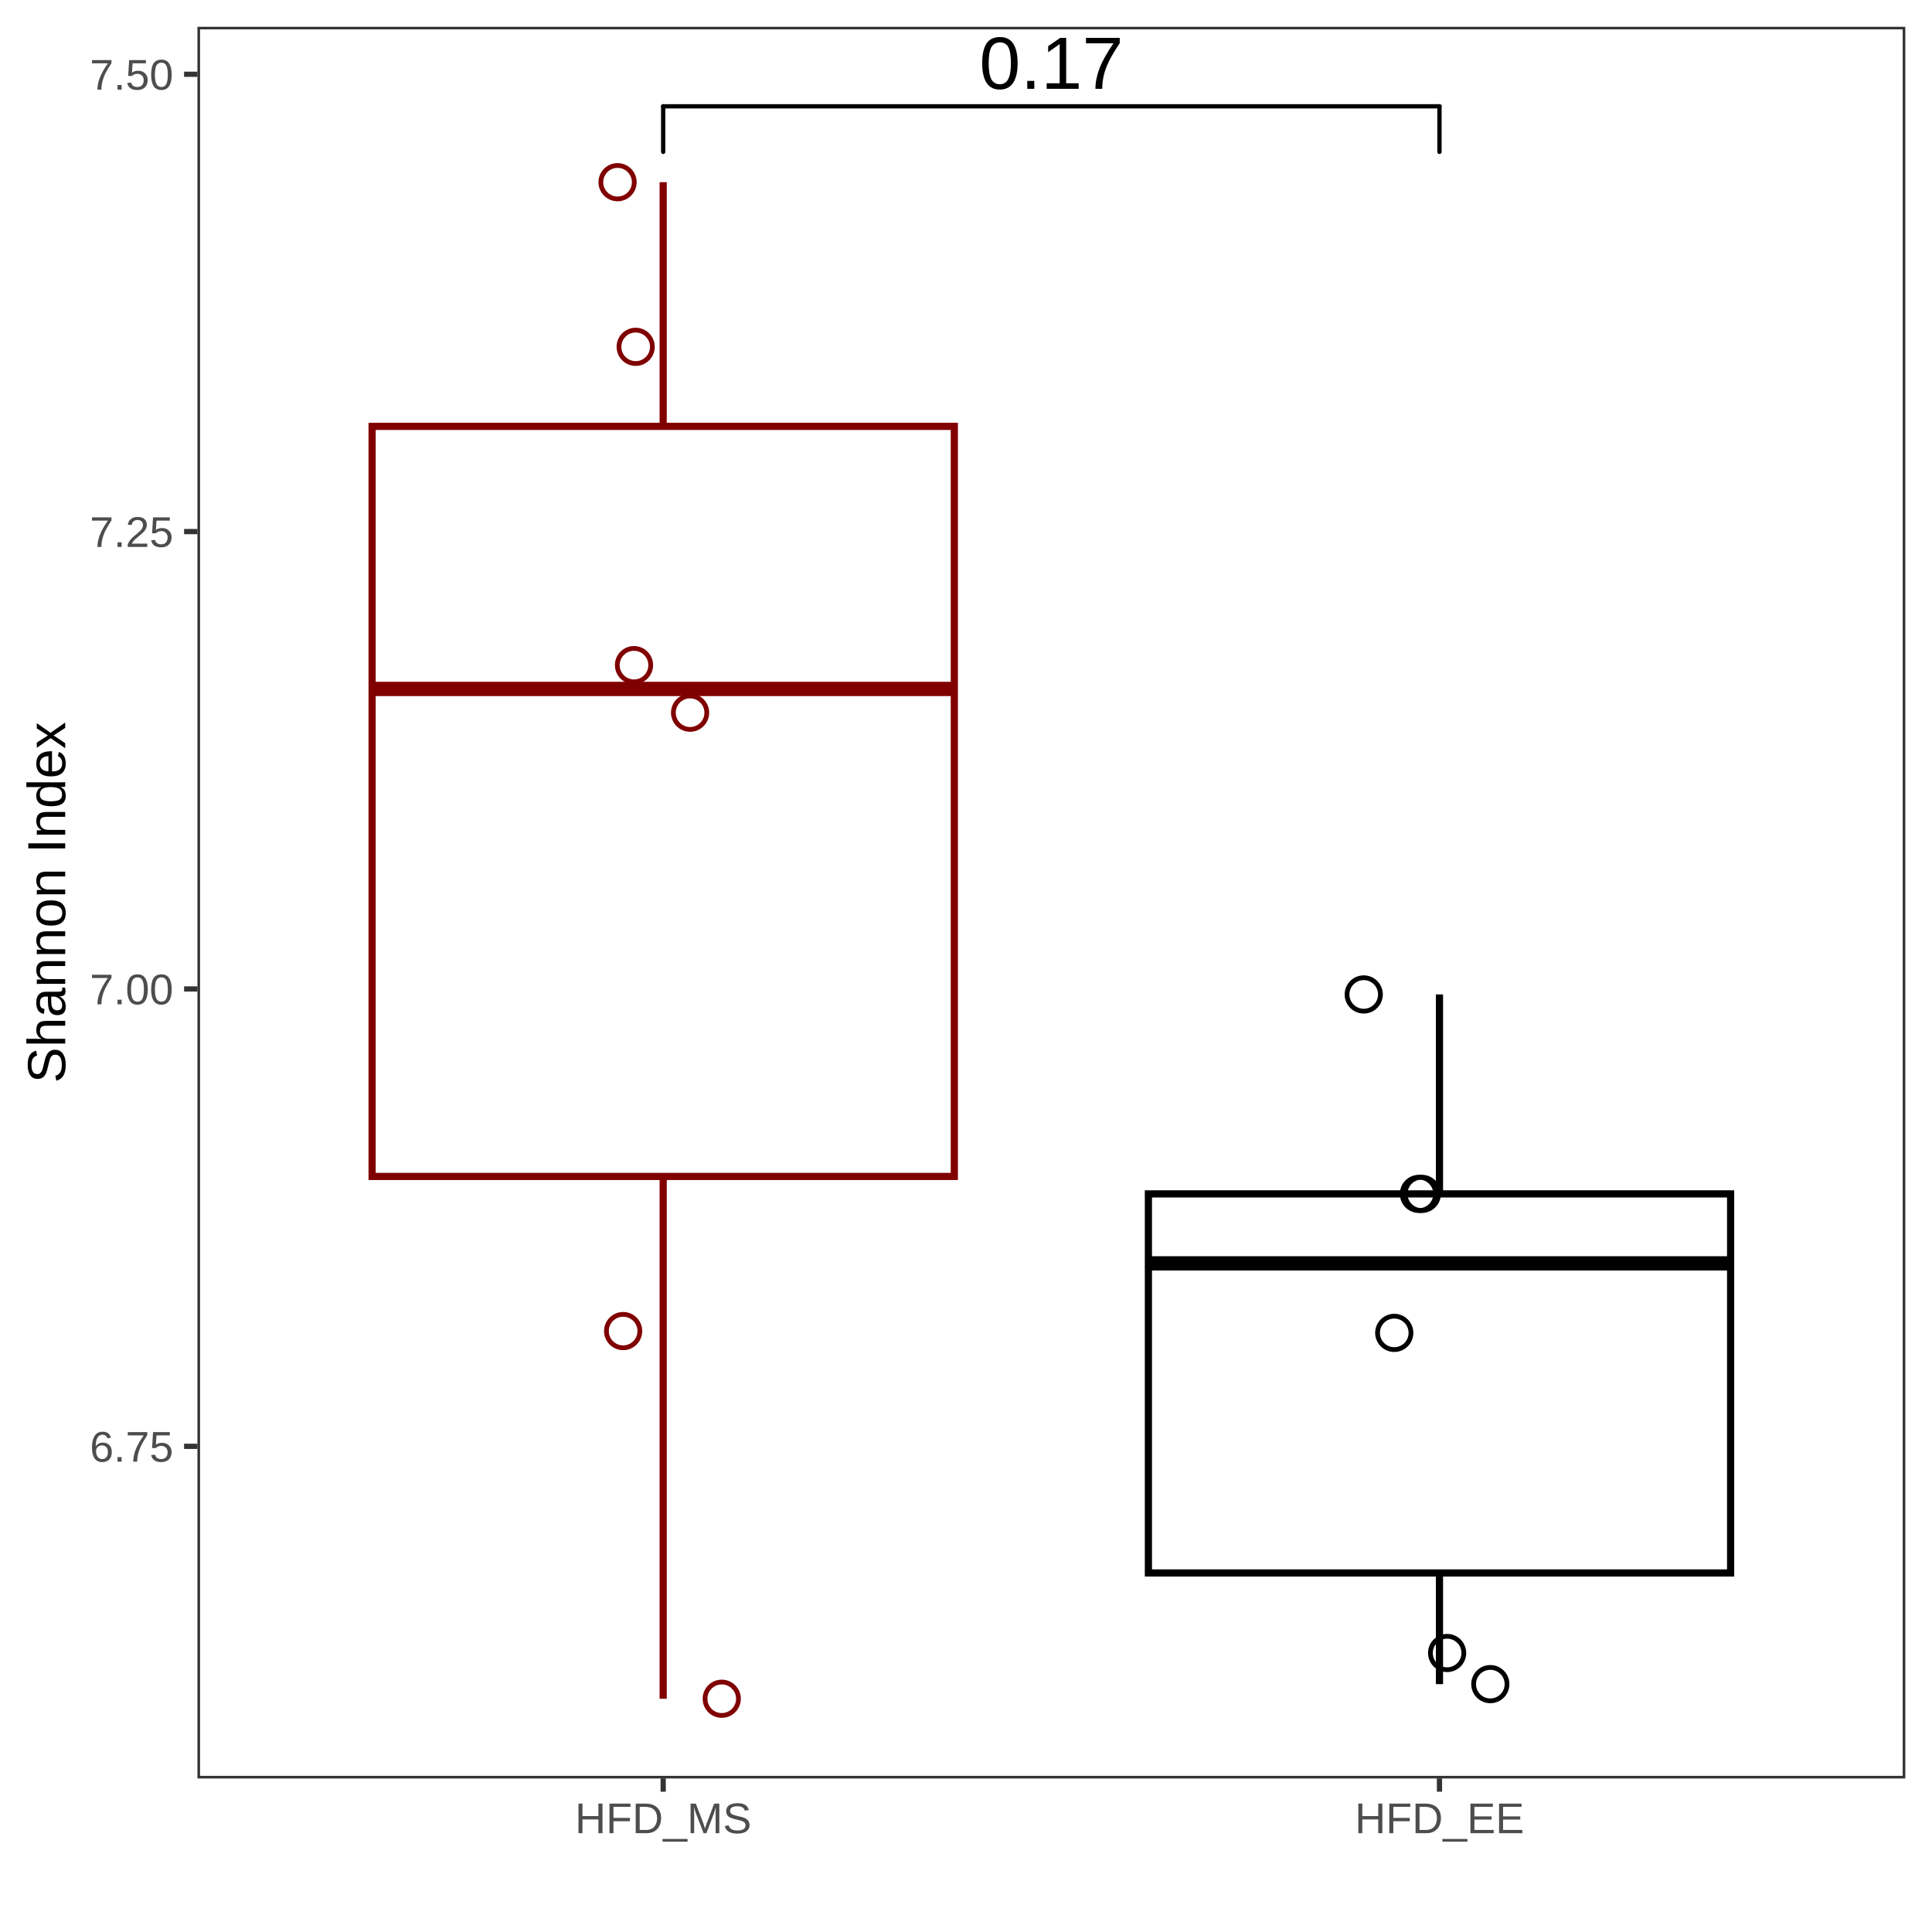
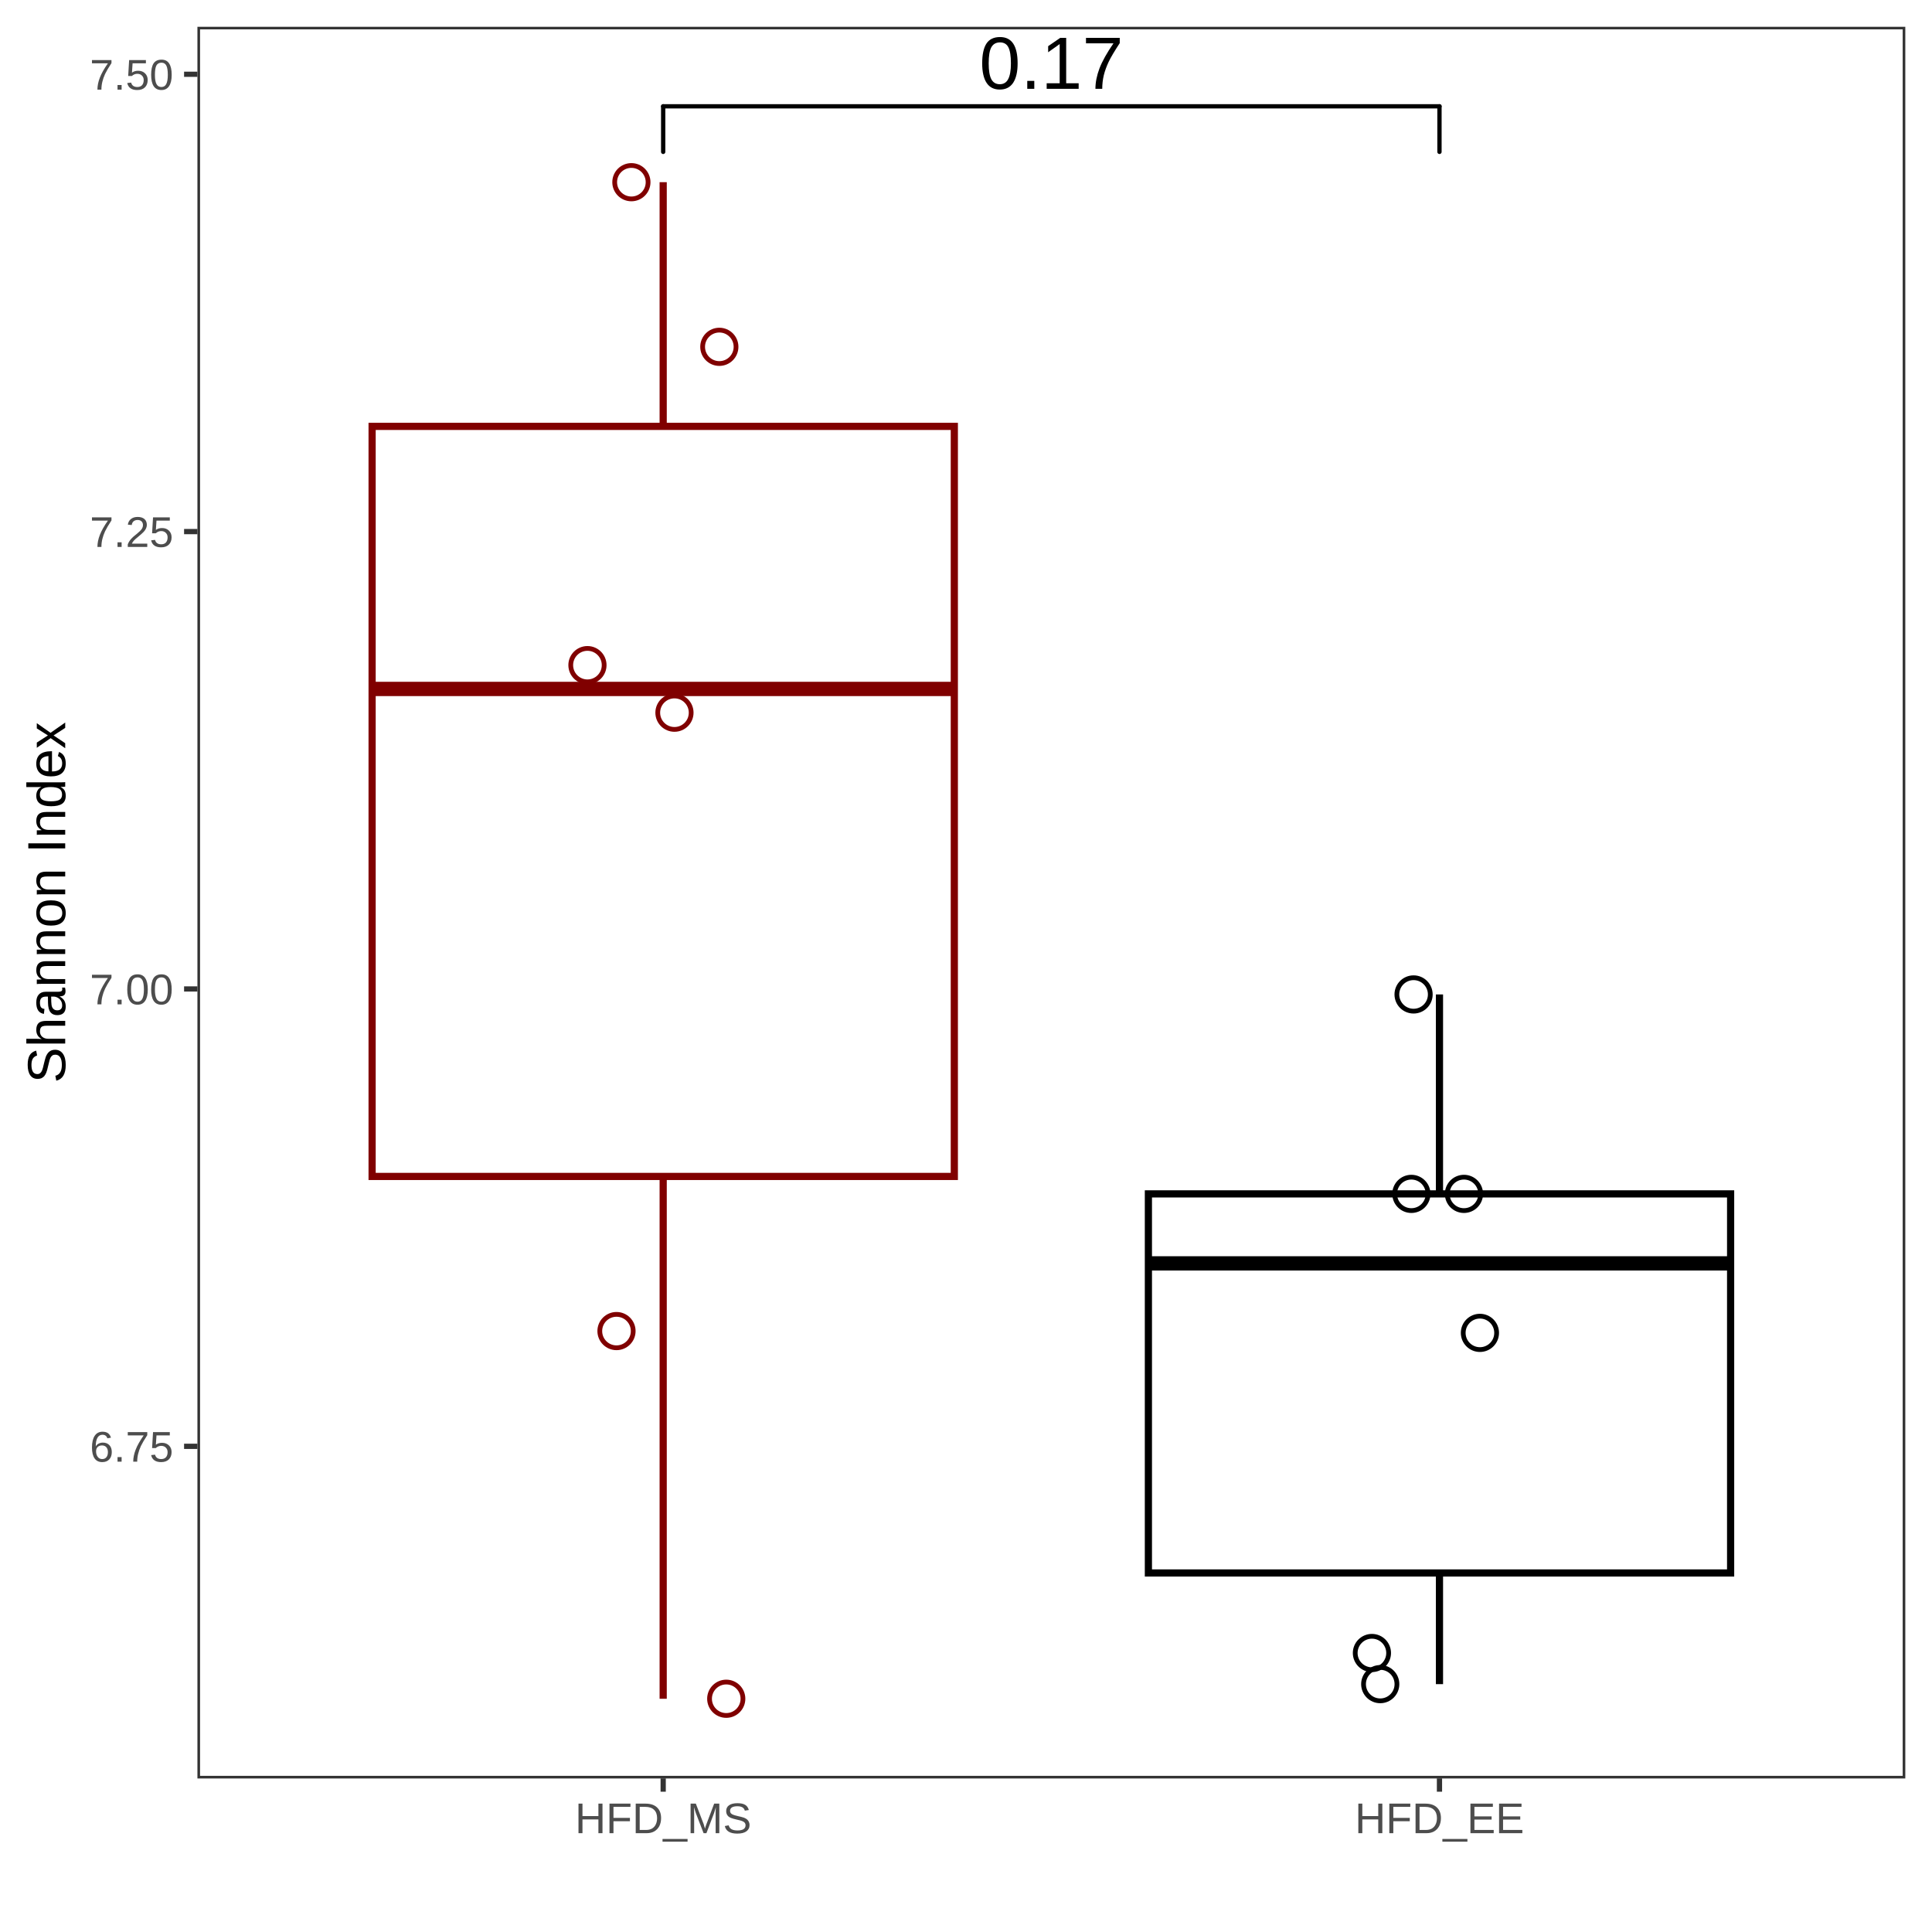
<svg xmlns="http://www.w3.org/2000/svg" class="svglite" width="288.00pt" height="288.00pt" viewBox="0 0 288.00 288.00">
  <defs>
    <style type="text/css">
    .svglite line, .svglite polyline, .svglite polygon, .svglite path, .svglite rect, .svglite circle {
      fill: none;
      stroke: #000000;
      stroke-linecap: round;
      stroke-linejoin: round;
      stroke-miterlimit: 10.00;
    }
    .svglite text {
      white-space: pre;
    }
  </style>
  </defs>
  <rect width="100%" height="100%" style="stroke: none; fill: #FFFFFF;" />
  <defs>
    <clipPath id="cpMC4wMHwyODguMDB8MC4wMHwyODguMDA=">
      <rect x="0.00" y="0.00" width="288.00" height="288.00" />
    </clipPath>
  </defs>
  <g clip-path="url(#cpMC4wMHwyODguMDB8MC4wMHwyODguMDA=)">
    <rect x="0.00" y="0.00" width="288.00" height="288.00" style="stroke-width: 0.78; stroke: #FFFFFF; fill: #FFFFFF;" />
  </g>
  <defs>
    <clipPath id="cpMjkuNDN8Mjg0LjAxfDMuOTl8MjY1LjEw">
      <rect x="29.43" y="3.99" width="254.59" height="261.12" />
    </clipPath>
  </defs>
  <g clip-path="url(#cpMjkuNDN8Mjg0LjAxfDMuOTl8MjY1LjEw)">
    <rect x="29.43" y="3.99" width="254.59" height="261.12" style="stroke-width: 0.78; stroke: none; fill: #FFFFFF;" />
    <line x1="98.86" y1="63.56" x2="98.86" y2="27.16" style="stroke-width: 1.07; stroke: #800000; stroke-linecap: butt;" />
    <line x1="98.86" y1="175.37" x2="98.86" y2="253.23" style="stroke-width: 1.07; stroke: #800000; stroke-linecap: butt;" />
    <polygon points="55.47,63.56 55.47,175.37 142.26,175.37 142.26,63.56 55.47,63.56 " style="stroke-width: 1.07; stroke: #800000; stroke-linecap: butt; stroke-linejoin: miter; fill: #FFFFFF;" />
    <line x1="55.47" y1="102.70" x2="142.26" y2="102.70" style="stroke-width: 2.13; stroke: #800000; stroke-linecap: butt; stroke-linejoin: miter;" />
    <line x1="214.58" y1="177.97" x2="214.58" y2="148.24" style="stroke-width: 1.07; stroke-linecap: butt;" />
    <line x1="214.58" y1="234.48" x2="214.58" y2="251.05" style="stroke-width: 1.07; stroke-linecap: butt;" />
    <polygon points="171.19,177.97 171.19,234.48 257.98,234.48 257.98,177.97 171.19,177.97 " style="stroke-width: 1.07; stroke-linecap: butt; stroke-linejoin: miter; fill: #FFFFFF;" />
    <line x1="171.19" y1="188.33" x2="257.98" y2="188.33" style="stroke-width: 2.13; stroke-linecap: butt; stroke-linejoin: miter;" />
-     <circle cx="211.52" cy="177.97" r="2.49" style="stroke-width: 0.71;" />
-     <circle cx="94.76" cy="51.70" r="2.49" style="stroke-width: 0.71; stroke: #800000;" />
-     <circle cx="203.29" cy="148.24" r="2.49" style="stroke-width: 0.71;" />
-     <circle cx="94.51" cy="99.15" r="2.49" style="stroke-width: 0.71; stroke: #800000;" />
-     <circle cx="222.16" cy="251.05" r="2.49" style="stroke-width: 0.71;" />
-     <circle cx="107.59" cy="253.23" r="2.49" style="stroke-width: 0.71; stroke: #800000;" />
-     <circle cx="215.72" cy="246.41" r="2.49" style="stroke-width: 0.71;" />
-     <circle cx="207.84" cy="198.69" r="2.49" style="stroke-width: 0.71;" />
-     <circle cx="92.06" cy="27.16" r="2.49" style="stroke-width: 0.71; stroke: #800000;" />
-     <circle cx="92.89" cy="198.42" r="2.49" style="stroke-width: 0.71; stroke: #800000;" />
-     <circle cx="211.95" cy="177.97" r="2.49" style="stroke-width: 0.71;" />
-     <circle cx="102.87" cy="106.24" r="2.49" style="stroke-width: 0.71; stroke: #800000;" />
+     <circle cx="218.23" cy="177.97" r="2.49" style="stroke-width: 0.71;" />
+     <circle cx="107.23" cy="51.70" r="2.49" style="stroke-width: 0.71; stroke: #800000;" />
+     <circle cx="210.72" cy="148.24" r="2.49" style="stroke-width: 0.71;" />
+     <circle cx="87.57" cy="99.15" r="2.49" style="stroke-width: 0.71; stroke: #800000;" />
+     <circle cx="205.75" cy="251.05" r="2.49" style="stroke-width: 0.71;" />
+     <circle cx="108.26" cy="253.23" r="2.49" style="stroke-width: 0.71; stroke: #800000;" />
+     <circle cx="204.51" cy="246.41" r="2.49" style="stroke-width: 0.71;" />
+     <circle cx="220.61" cy="198.69" r="2.49" style="stroke-width: 0.71;" />
+     <circle cx="94.12" cy="27.16" r="2.49" style="stroke-width: 0.71; stroke: #800000;" />
+     <circle cx="91.90" cy="198.42" r="2.49" style="stroke-width: 0.71; stroke: #800000;" />
+     <circle cx="210.39" cy="177.97" r="2.49" style="stroke-width: 0.71;" />
+     <circle cx="100.54" cy="106.24" r="2.49" style="stroke-width: 0.71; stroke: #800000;" />
    <text x="156.72" y="13.24" text-anchor="middle" style="font-size: 11.04px; font-family: &quot;Arial&quot;;" textLength="21.47px" lengthAdjust="spacingAndGlyphs">0.17</text>
    <line x1="214.58" y1="22.64" x2="214.58" y2="15.85" style="stroke-width: 0.64;" />
    <line x1="214.58" y1="15.85" x2="98.86" y2="15.85" style="stroke-width: 0.64;" />
    <line x1="98.86" y1="15.85" x2="98.86" y2="22.64" style="stroke-width: 0.64;" />
    <rect x="29.43" y="3.99" width="254.59" height="261.12" style="stroke-width: 0.78; stroke: #333333;" />
  </g>
  <g clip-path="url(#cpMC4wMHwyODguMDB8MC4wMHwyODguMDA=)">
    <text x="25.84" y="217.89" text-anchor="end" style="font-size: 6.40px;fill: #4D4D4D; font-family: &quot;Arial&quot;;" textLength="12.45px" lengthAdjust="spacingAndGlyphs">6.75</text>
    <text x="25.84" y="149.71" text-anchor="end" style="font-size: 6.40px;fill: #4D4D4D; font-family: &quot;Arial&quot;;" textLength="12.45px" lengthAdjust="spacingAndGlyphs">7.00</text>
    <text x="25.84" y="81.53" text-anchor="end" style="font-size: 6.40px;fill: #4D4D4D; font-family: &quot;Arial&quot;;" textLength="12.45px" lengthAdjust="spacingAndGlyphs">7.25</text>
    <text x="25.84" y="13.36" text-anchor="end" style="font-size: 6.40px;fill: #4D4D4D; font-family: &quot;Arial&quot;;" textLength="12.45px" lengthAdjust="spacingAndGlyphs">7.50</text>
    <polyline points="27.44,215.60 29.43,215.60 " style="stroke-width: 0.78; stroke: #333333; stroke-linecap: butt;" />
    <polyline points="27.44,147.42 29.43,147.42 " style="stroke-width: 0.78; stroke: #333333; stroke-linecap: butt;" />
    <polyline points="27.44,79.24 29.43,79.24 " style="stroke-width: 0.78; stroke: #333333; stroke-linecap: butt;" />
    <polyline points="27.44,11.07 29.43,11.07 " style="stroke-width: 0.78; stroke: #333333; stroke-linecap: butt;" />
    <polyline points="98.86,267.09 98.86,265.10 " style="stroke-width: 0.78; stroke: #333333; stroke-linecap: butt;" />
    <polyline points="214.58,267.09 214.58,265.10 " style="stroke-width: 0.78; stroke: #333333; stroke-linecap: butt;" />
    <text x="98.86" y="273.27" text-anchor="middle" style="font-size: 6.40px;fill: #4D4D4D; font-family: &quot;Arial&quot;;" textLength="26.28px" lengthAdjust="spacingAndGlyphs">HFD_MS</text>
    <text x="214.58" y="273.27" text-anchor="middle" style="font-size: 6.40px;fill: #4D4D4D; font-family: &quot;Arial&quot;;" textLength="25.21px" lengthAdjust="spacingAndGlyphs">HFD_EE</text>
    <text transform="translate(9.72,134.54) rotate(-90)" text-anchor="middle" style="font-size: 8.00px; font-family: &quot;Arial&quot;;" textLength="53.83px" lengthAdjust="spacingAndGlyphs">Shannon Index</text>
  </g>
</svg>
